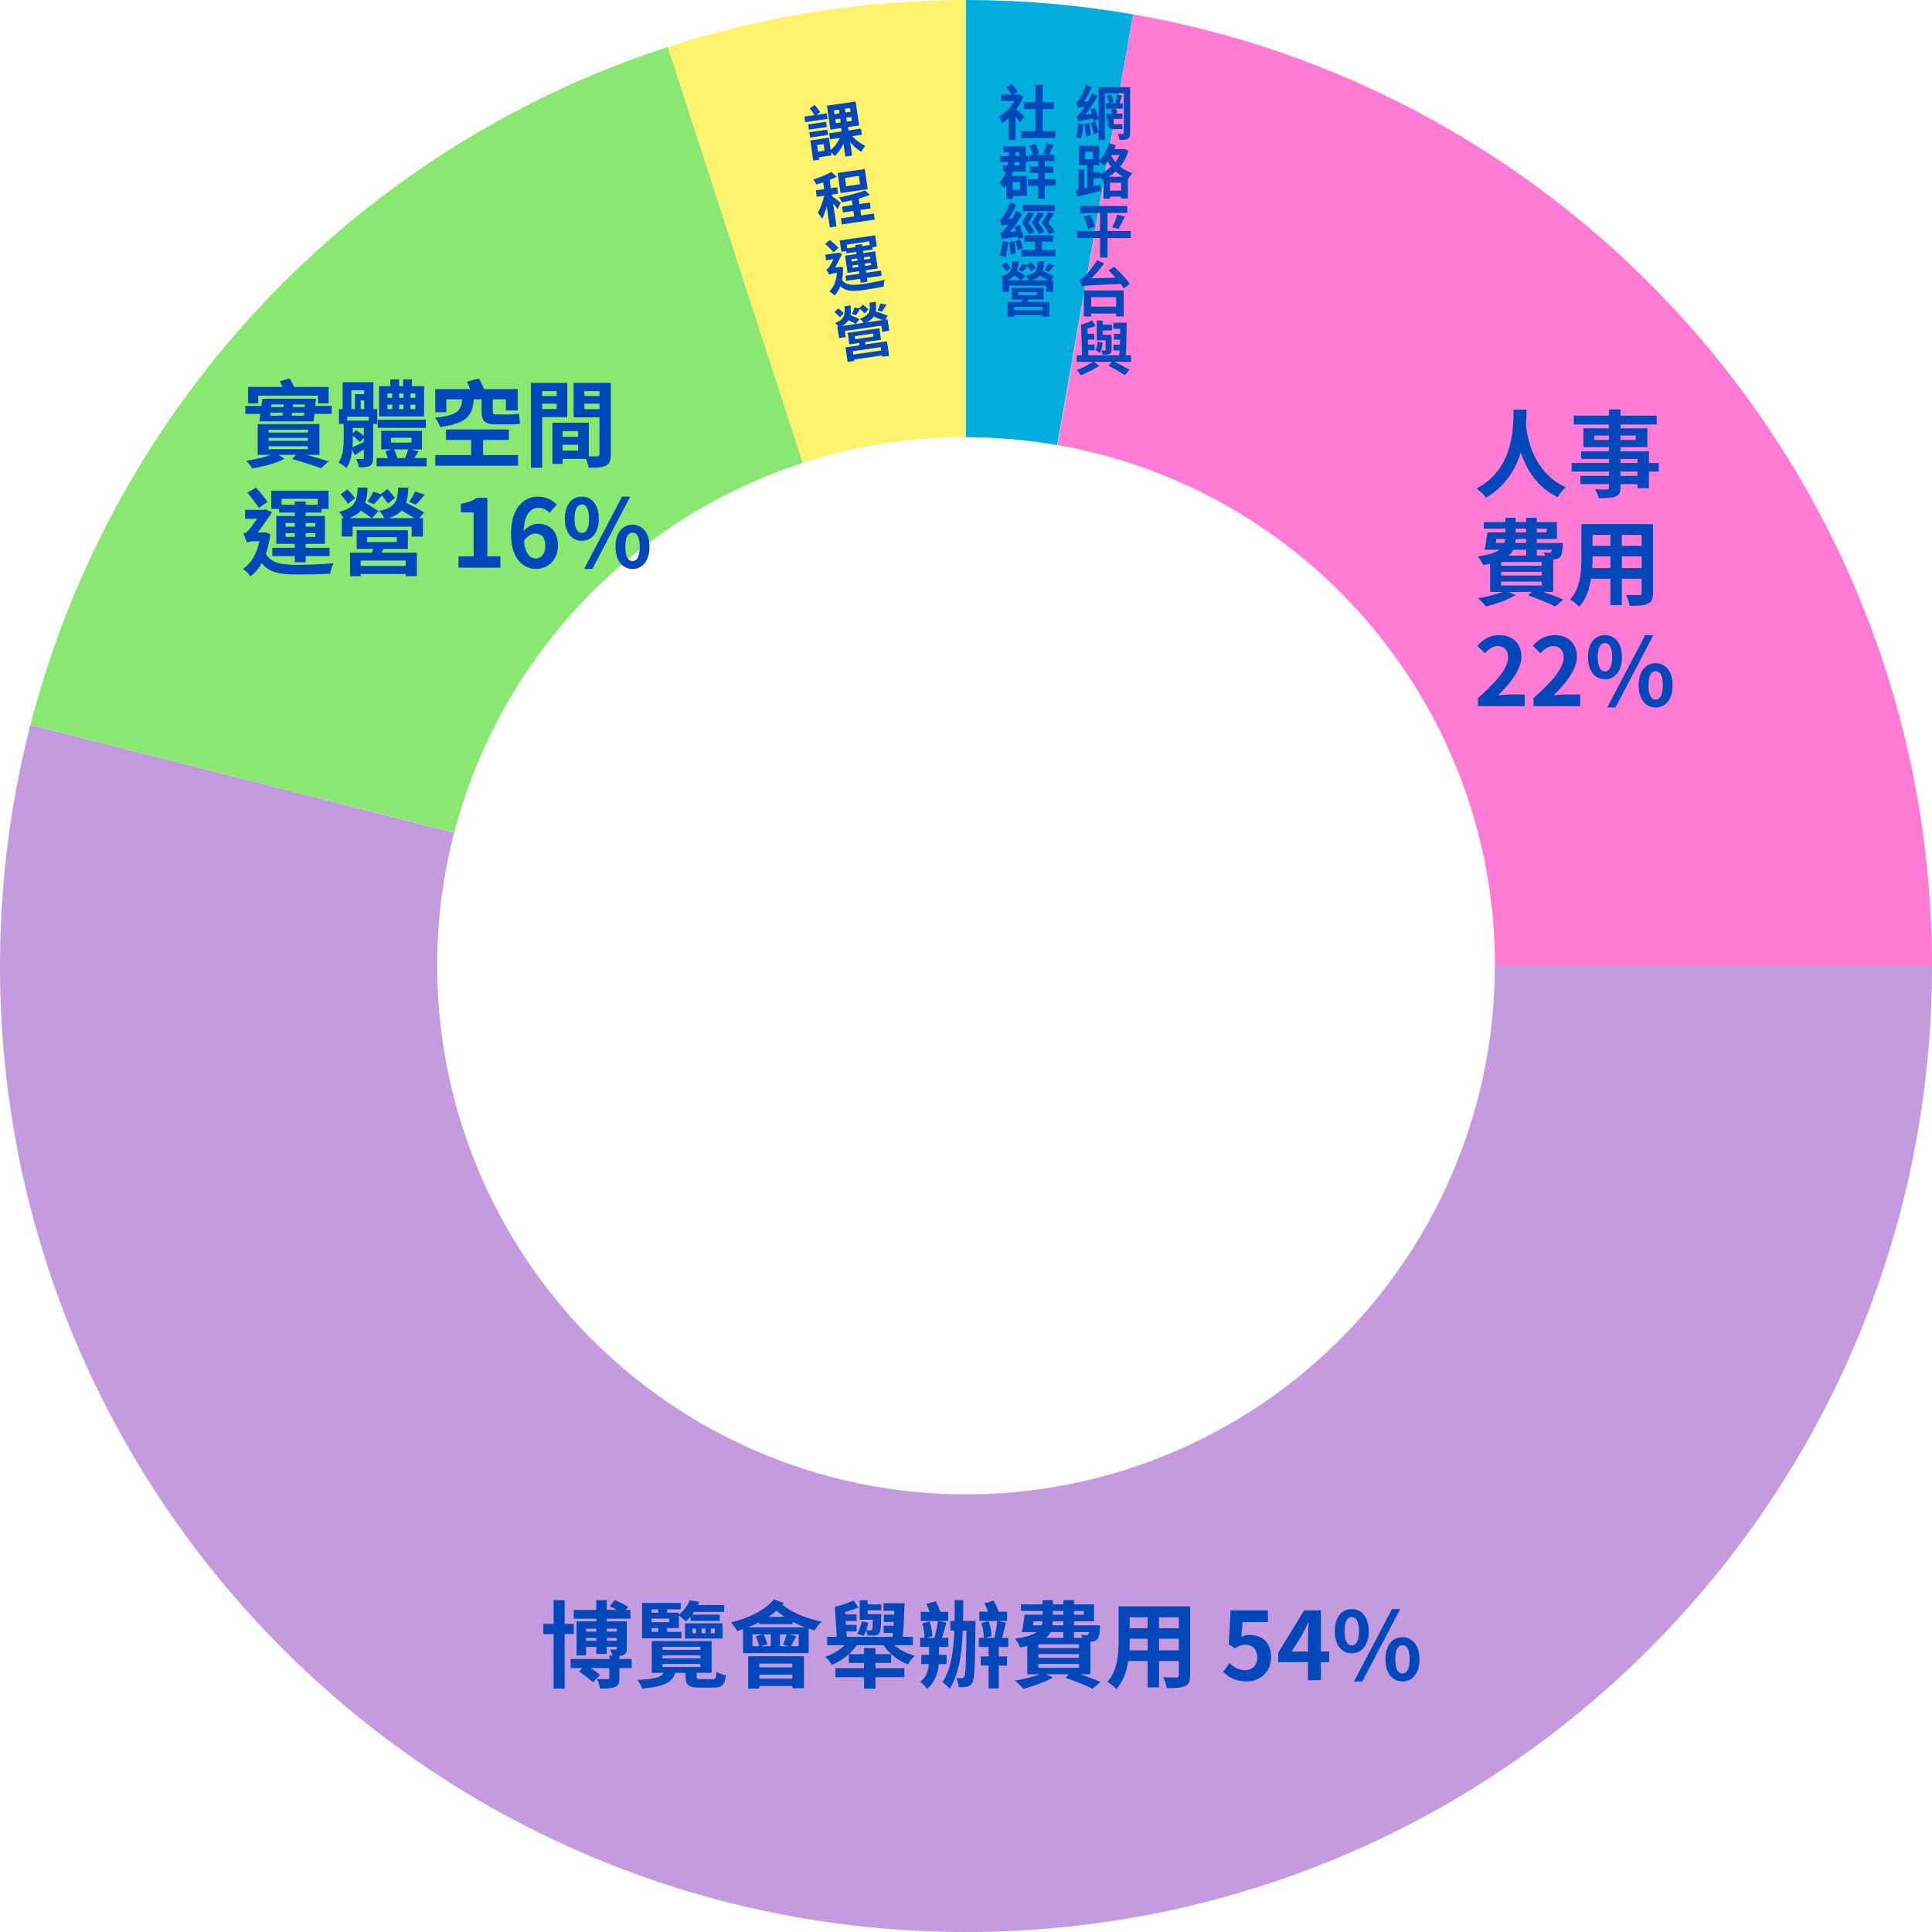
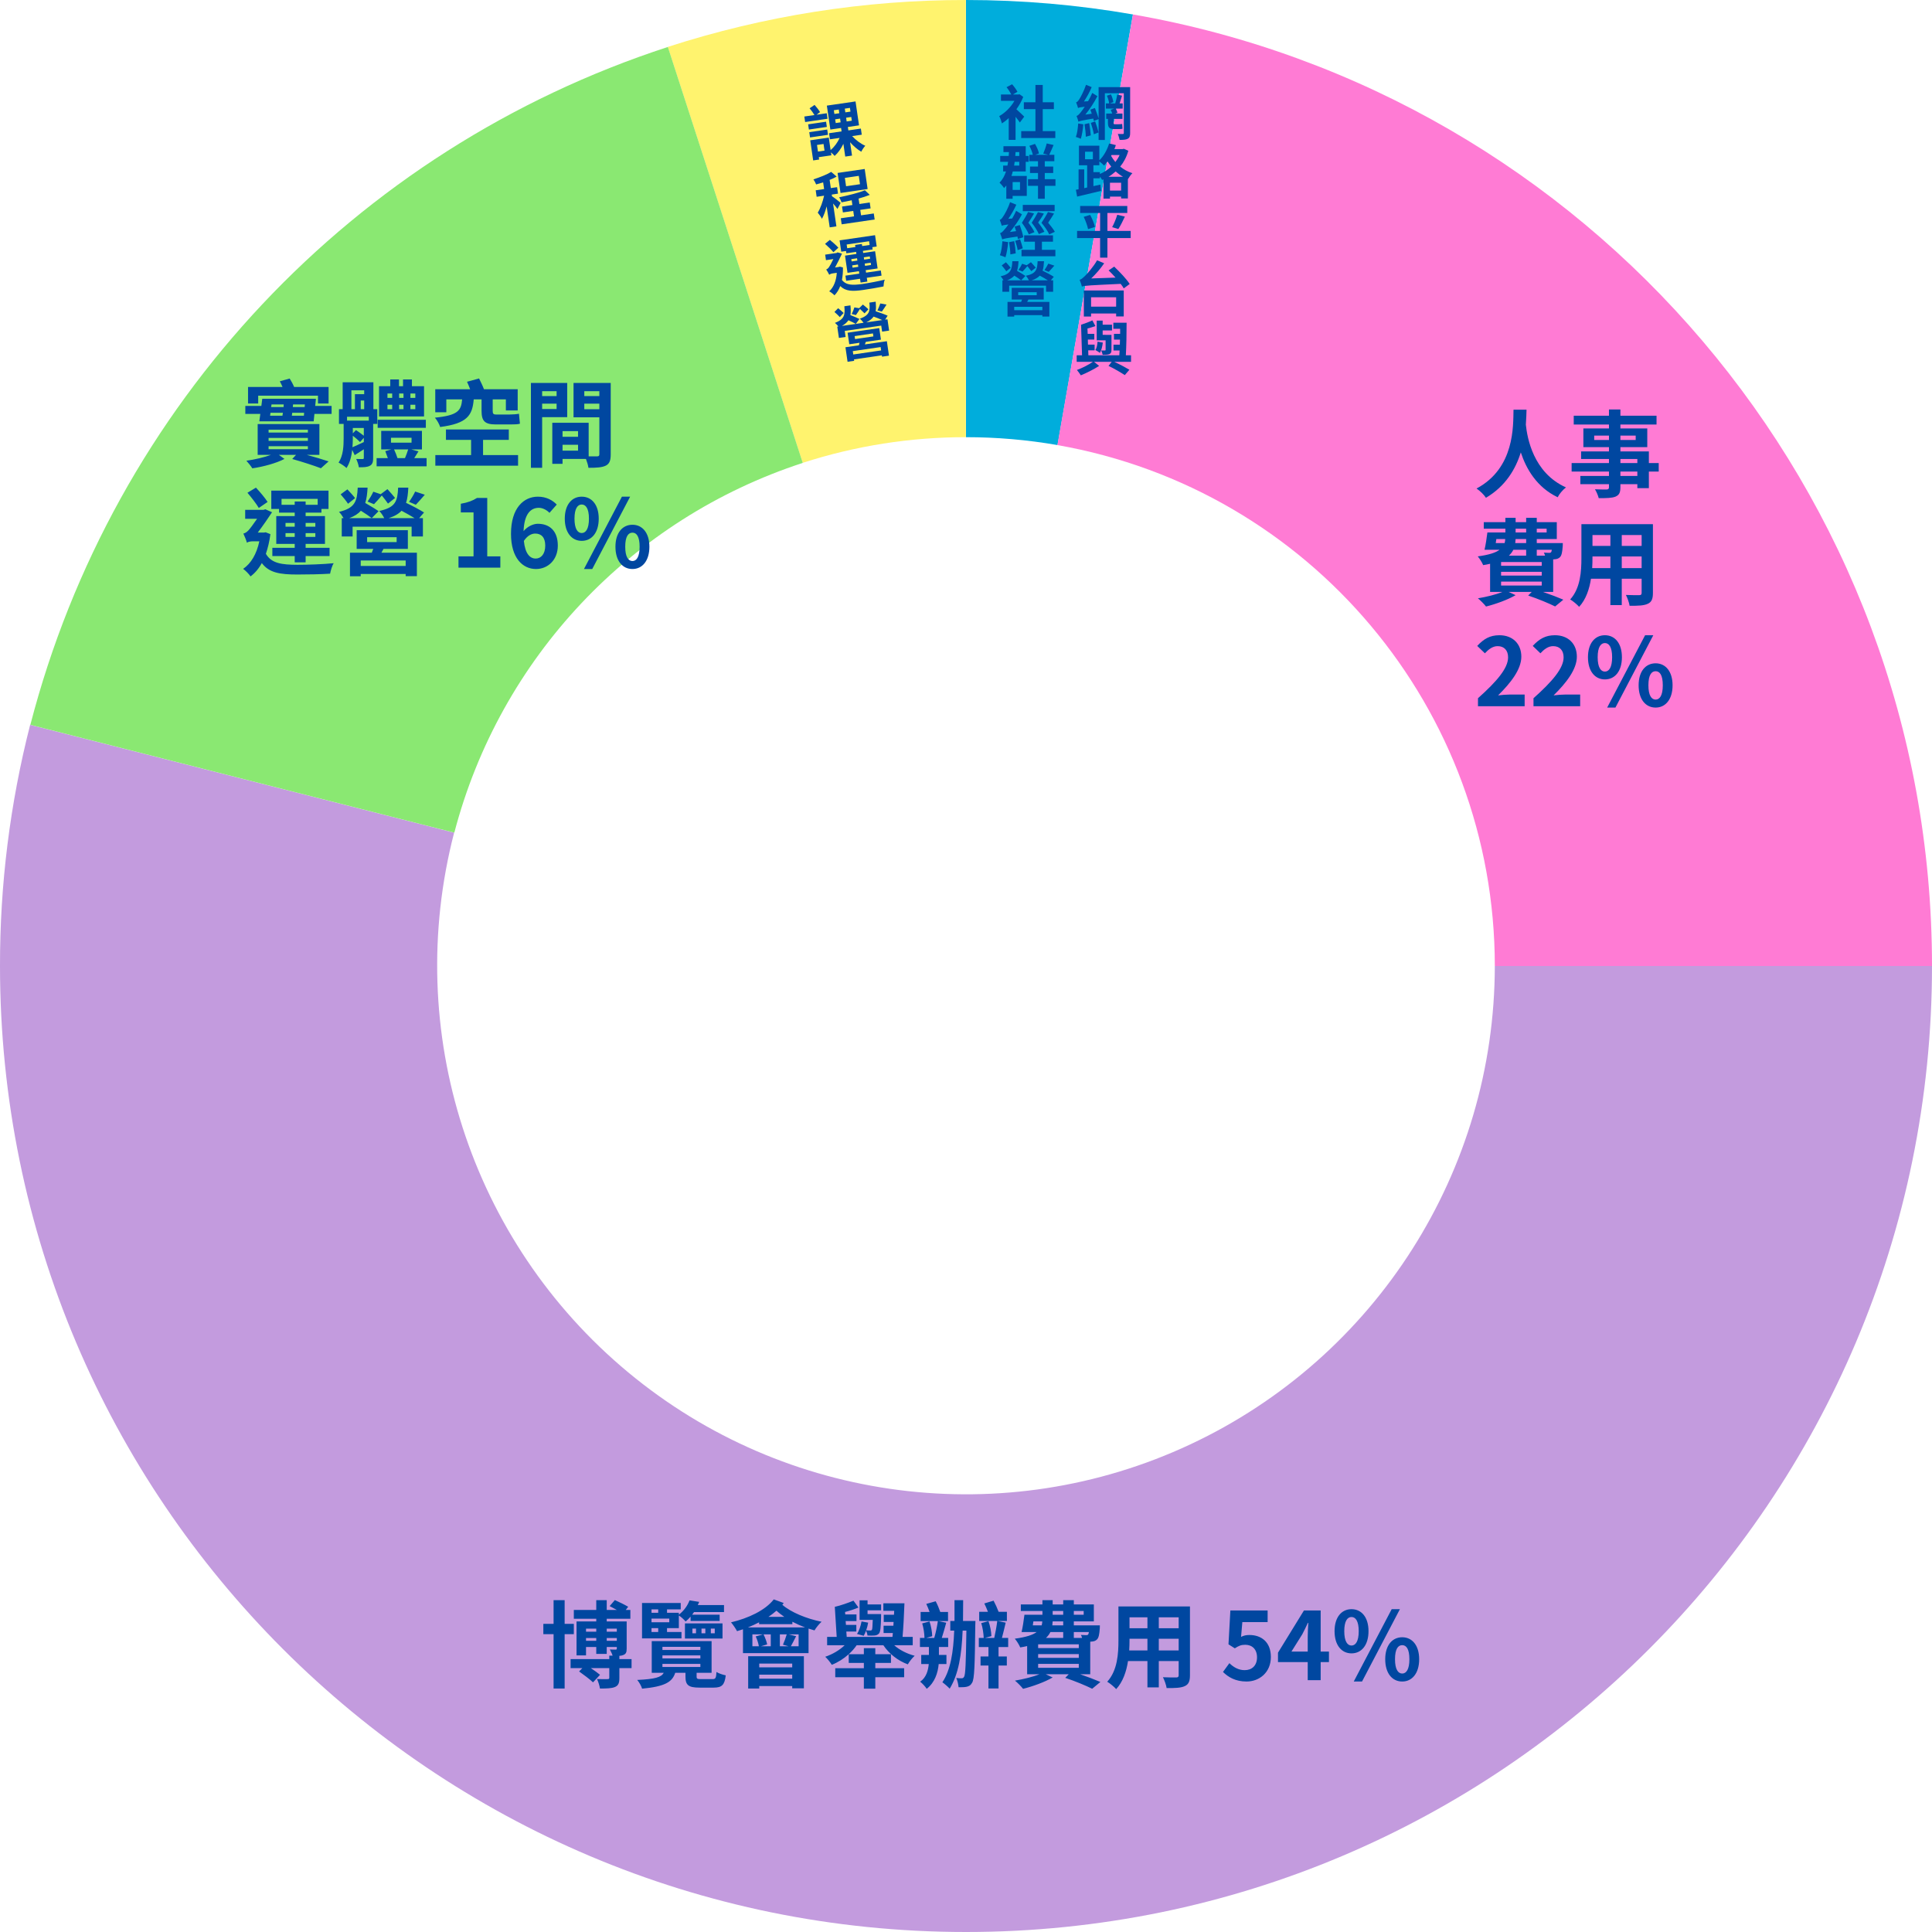
- <svg xmlns="http://www.w3.org/2000/svg" viewBox="0 0 445 445">
+ <svg xmlns="http://www.w3.org/2000/svg" viewBox="0 0 401 401">
  <defs>
-     <style>.cls-1{fill:#fff36e;}.cls-2{fill:#c39bde;}.cls-3{fill:#00addc;}.cls-4{fill:#ff7bd4;}.cls-5{fill:#8ae872;}.cls-6{font-size:21.68px;}.cls-6,.cls-7,.cls-8{fill:#0047ba;font-family:NotoSansCJKtc-Bold-B5pc-H, Noto Sans CJK TC;font-weight:700;}.cls-7,.cls-8{font-size:13.56px;}.cls-8{writing-mode:tb;text-orientation:upright;glyph-orientation-vertical:0deg;}</style>
+     <style>.cls-1{fill:#fff36e;}.cls-2{fill:#c39bde;}.cls-3{fill:#00addc;}.cls-4{fill:#ff7bd4;}.cls-5{fill:#8ae872;}.cls-6{font-size:19.53px;}.cls-6,.cls-7,.cls-8{fill:#0047a0;font-family:NotoSansCJKtc-Bold-B5pc-H, Noto Sans CJK TC;font-weight:700;}.cls-7{font-size:12.22px;}.cls-8{writing-mode:tb;text-orientation:upright;glyph-orientation-vertical:0deg;font-size:12.22px;}</style>
  </defs>
  <g id="圖層_2" data-name="圖層 2">
    <g id="圖層_3" data-name="圖層 3">
-       <path class="cls-1" d="M153.81,10.81l31.09,95.81a121.69,121.69,0,0,1,37.6-5.92V0A222.31,222.31,0,0,0,153.81,10.81Z" />
-       <path class="cls-2" d="M344.3,222.5a121.8,121.8,0,1,1-239.69-30.71L7,166.95A222.91,222.91,0,0,0,0,222.5C0,345.38,99.62,445,222.5,445S445,345.38,445,222.5Z" />
-       <path class="cls-3" d="M222.5,0V100.7a122.56,122.56,0,0,1,21,1.82L261,3.32A223.85,223.85,0,0,0,222.5,0Z" />
-       <path class="cls-4" d="M261,3.32l-17.4,99.2a121.83,121.83,0,0,1,100.75,120H445C445,112.73,365.51,21.54,261,3.32Z" />
-       <path class="cls-5" d="M184.9,106.62,153.81,10.81A223,223,0,0,0,7,166.95l97.62,24.84A122,122,0,0,1,184.9,106.62Z" />
-       <text class="cls-6" transform="translate(339.49 112.74)">人事<tspan x="0" y="24.96">費用</tspan>
-         <tspan x="0" y="49.91">22%</tspan>
+       <path class="cls-1" d="M138.6,9.74l28,86.33a109.66,109.66,0,0,1,33.88-5.33V0A200.33,200.33,0,0,0,138.6,9.74Z" />
+       <path class="cls-2" d="M310.26,200.5a109.76,109.76,0,1,1-216-27.68l-88-22.38A200.87,200.87,0,0,0,0,200.5C0,311.23,89.77,401,200.5,401S401,311.23,401,200.5Z" />
+       <path class="cls-3" d="M200.5,0V90.74a110.44,110.44,0,0,1,19,1.64L235.15,3A201.72,201.72,0,0,0,200.5,0Z" />
+       <path class="cls-4" d="M235.15,3,219.47,92.38A109.78,109.78,0,0,1,310.26,200.5H401C401,101.58,329.37,19.41,235.15,3Z" />
+       <path class="cls-5" d="M166.62,96.08l-28-86.33A200.91,200.91,0,0,0,6.3,150.44l88,22.38A110,110,0,0,1,166.62,96.08Z" />
+       <text class="cls-6" transform="translate(305.92 101.6)">人事<tspan x="0" y="22.49">費用</tspan>
+         <tspan x="0" y="44.98">22%</tspan>
      </text>
-       <text class="cls-6" transform="translate(124.49 386.99)">博覽會舉辦費用 54%</text>
-       <text class="cls-6" transform="translate(55.55 105.79)">實體空間<tspan x="0" y="24.96">運營 16%</tspan>
+       <text class="cls-6" transform="translate(112.18 348.73)">博覽會舉辦費用 54%</text>
+       <text class="cls-6" transform="translate(50.06 95.33)">實體空間<tspan x="0" y="22.49">運營 16%</tspan>
      </text>
-       <text class="cls-7" transform="translate(186.21 36.1) rotate(-8.3)">課<tspan x="0" y="15.61">程</tspan>
-         <tspan x="0" y="31.22">運</tspan>
-         <tspan x="0" y="46.83">營</tspan>
+       <text class="cls-7" transform="translate(167.78 32.51) rotate(-8.3)">課<tspan x="0" y="14.07">程</tspan>
+         <tspan x="0" y="28.13">運</tspan>
+         <tspan x="0" y="42.2">營</tspan>
      </text>
-       <text class="cls-8" transform="translate(254.24 19.08)">網路平台與<tspan x="-17.51" y="0">社群經營</tspan>
+       <text class="cls-8" transform="translate(229.1 17.19)">網路平台與<tspan x="-15.78" y="0">社群經營</tspan>
      </text>
    </g>
  </g>
</svg>
